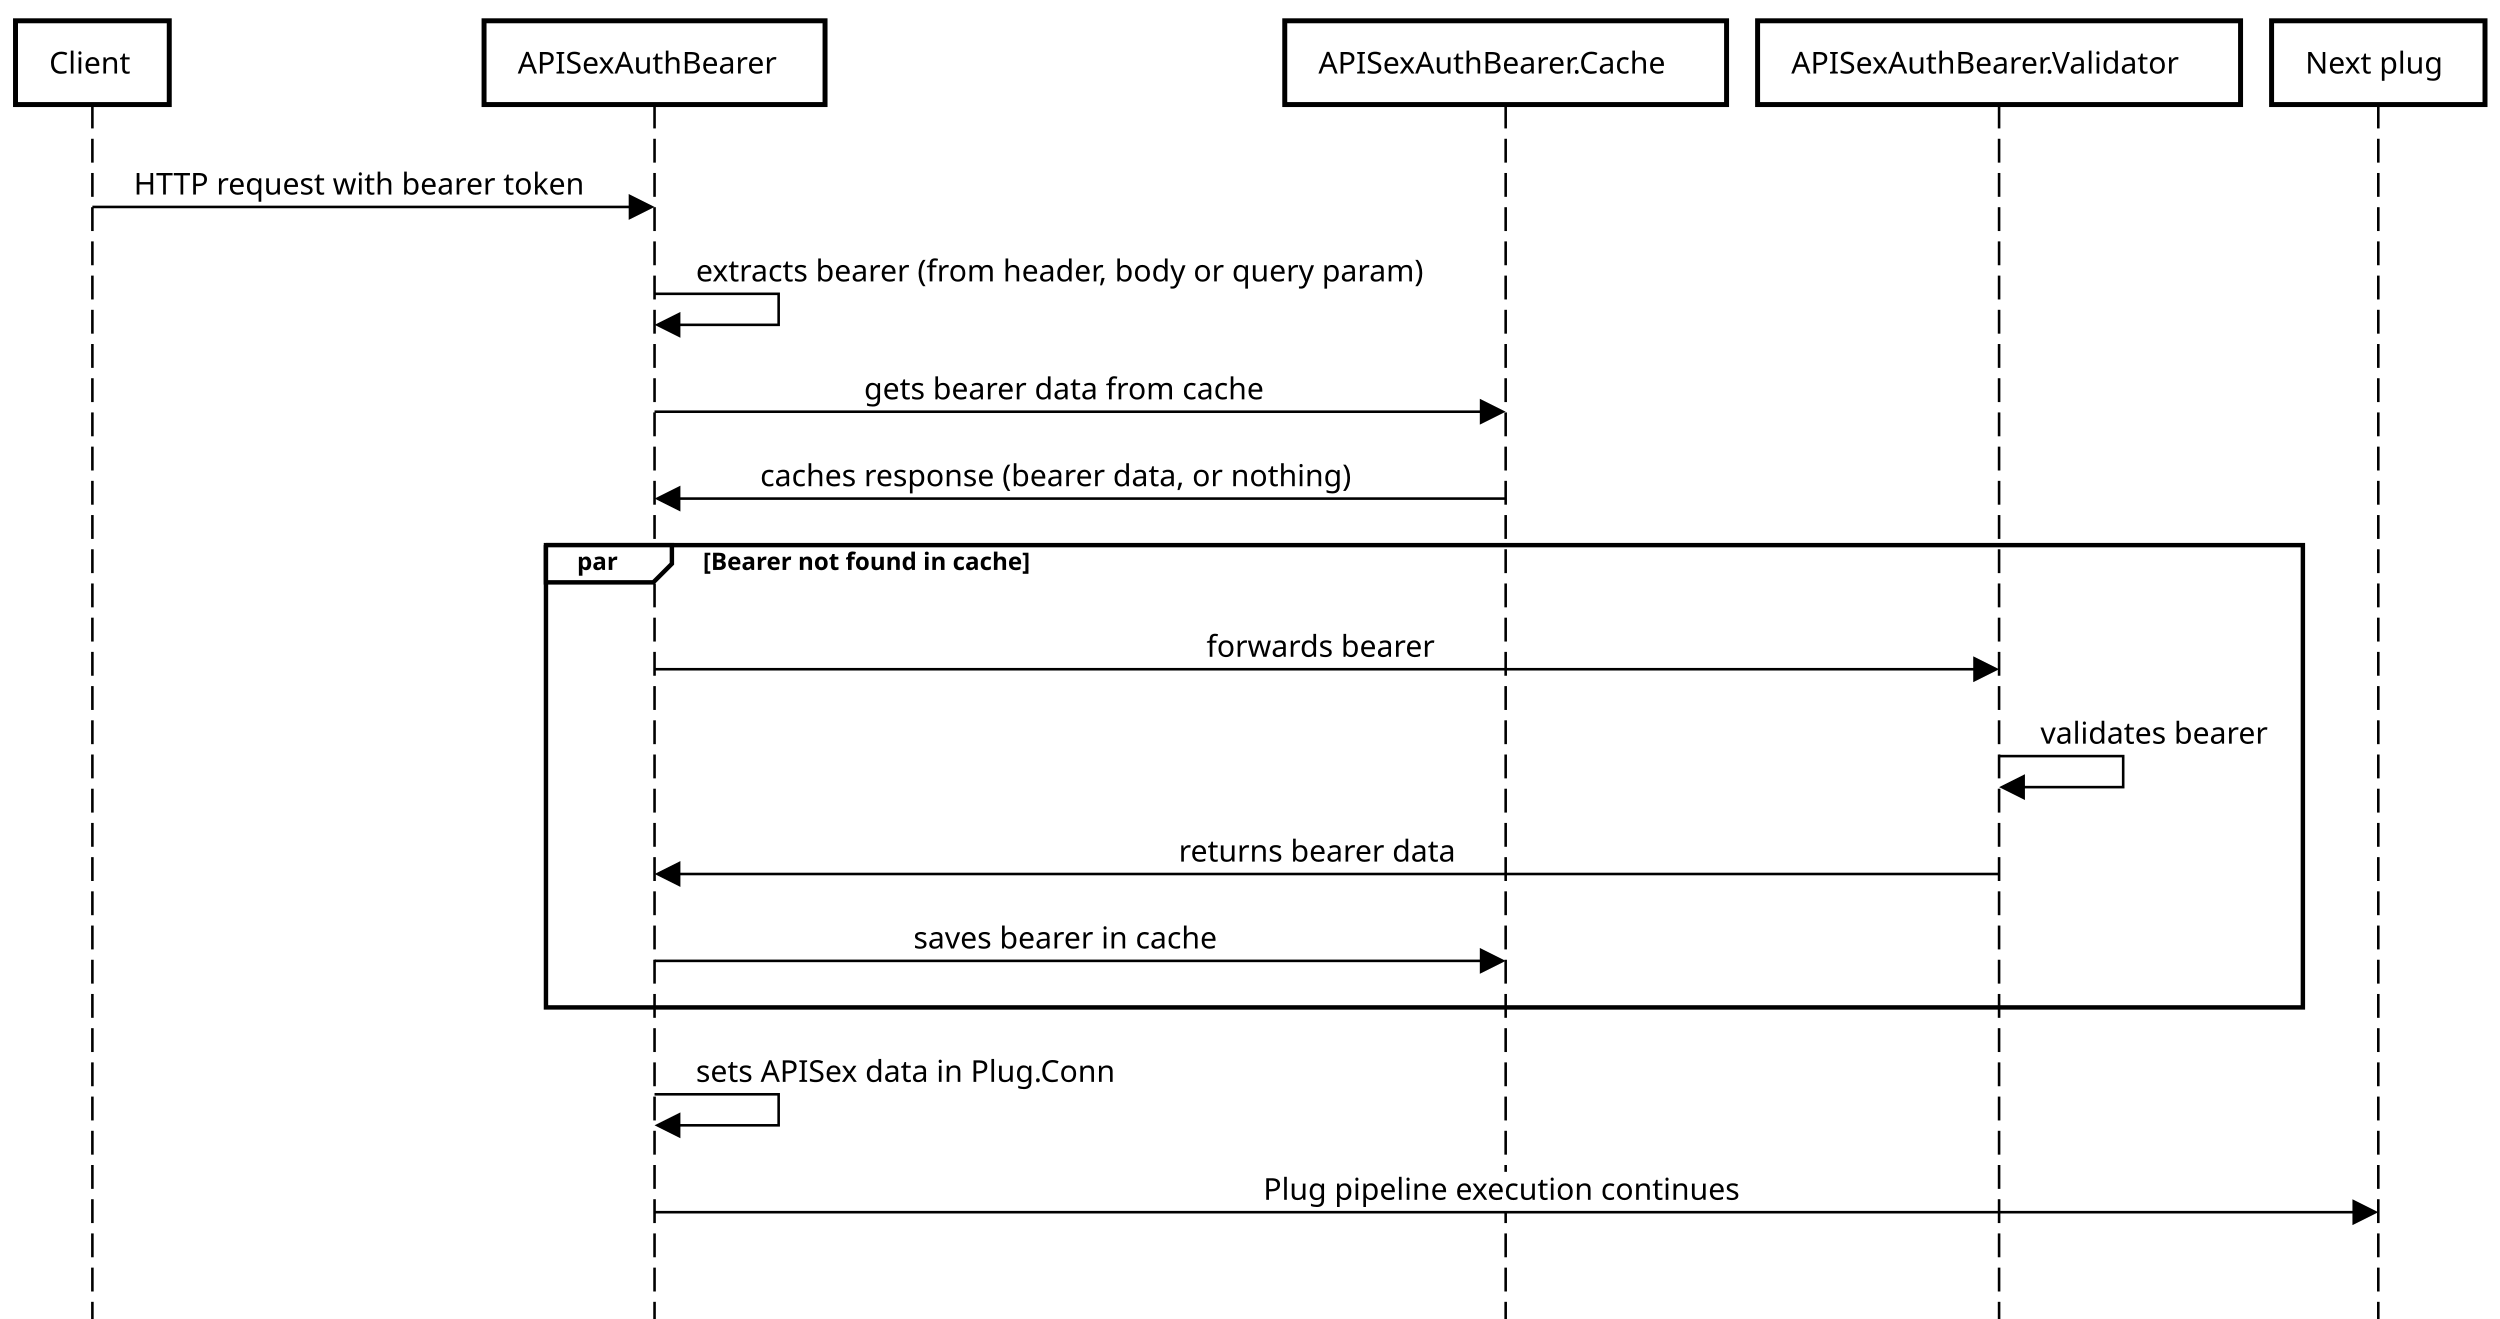
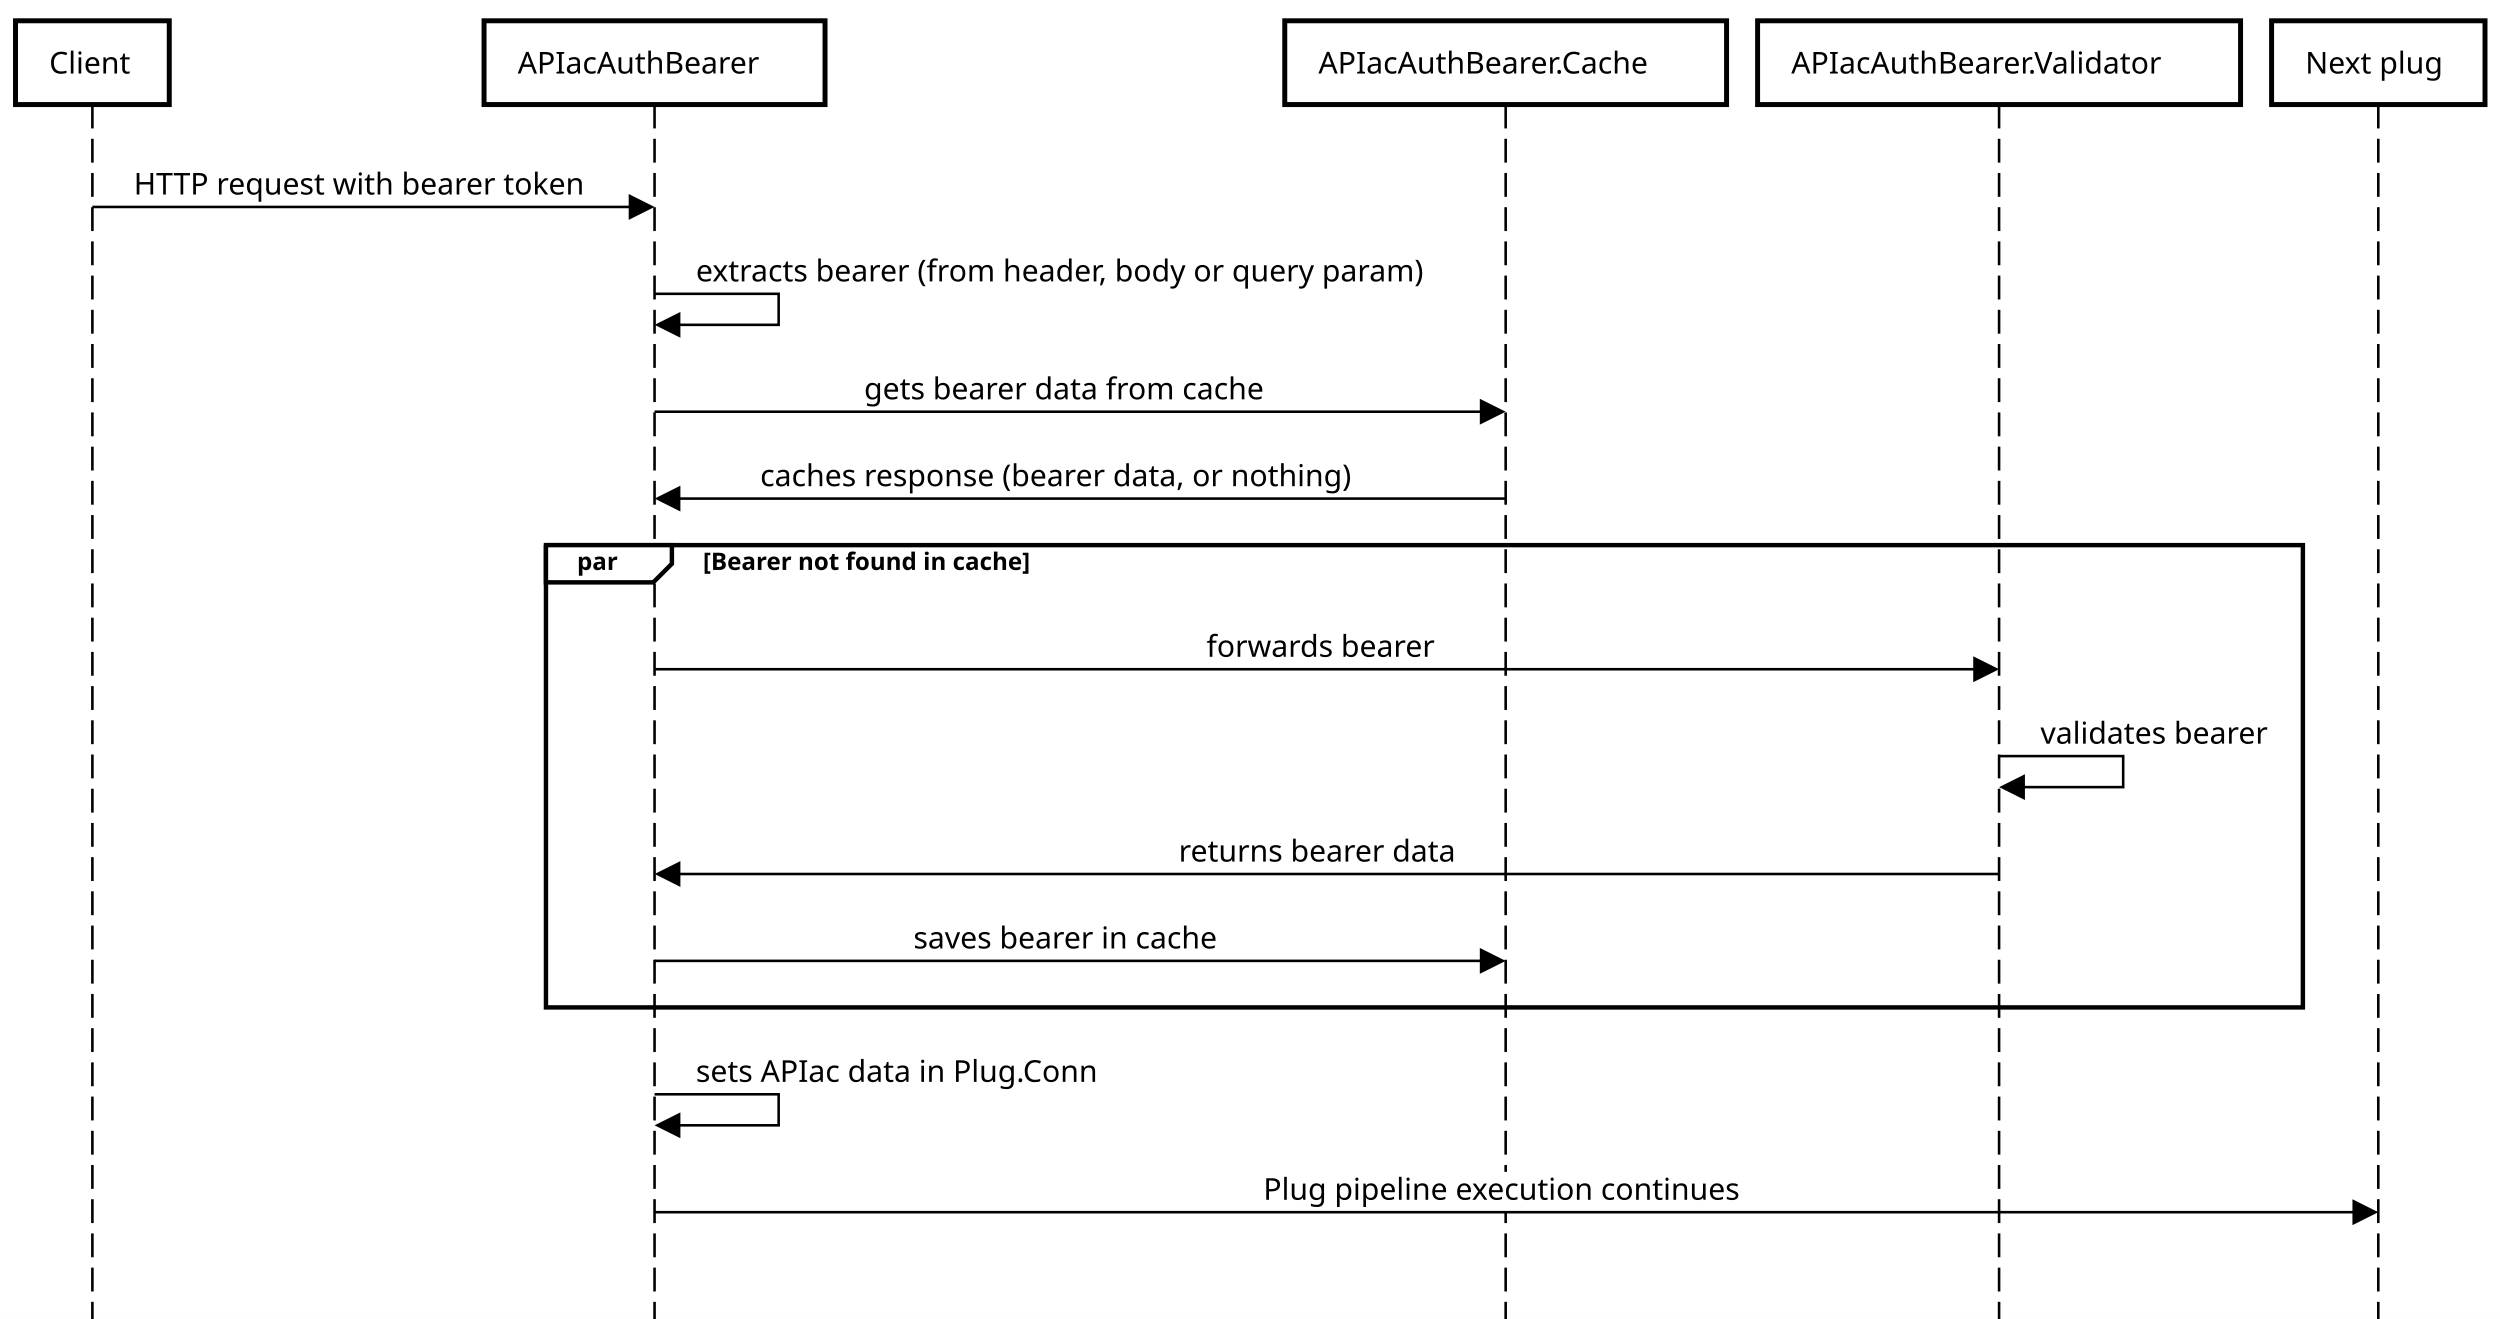
<svg xmlns="http://www.w3.org/2000/svg" version="1.1" width="1215" height="641">
  <defs />
  <g>
    <g />
    <g />
    <g />
    <g />
    <g />
    <g />
    <g />
    <g />
    <g />
    <g />
    <g>
      <rect fill="white" stroke="none" x="0" y="0" width="1215" height="641" />
    </g>
    <g />
    <g>
      <path fill="none" stroke="black" paint-order="fill stroke markers" d=" M 44.9 50.815 L 44.9 641.898" stroke-miterlimit="10" stroke-width="1.257" stroke-dasharray="11.599,5.026" />
      <path fill="none" stroke="black" paint-order="fill stroke markers" d=" M 318.109 50.815 L 318.109 641.898" stroke-miterlimit="10" stroke-width="1.257" stroke-dasharray="11.599,5.026" />
      <path fill="none" stroke="black" paint-order="fill stroke markers" d=" M 731.754 50.815 L 731.754 641.898" stroke-miterlimit="10" stroke-width="1.257" stroke-dasharray="11.599,5.026" />
      <path fill="none" stroke="black" paint-order="fill stroke markers" d=" M 971.553 50.815 L 971.553 641.898" stroke-miterlimit="10" stroke-width="1.257" stroke-dasharray="11.599,5.026" />
      <path fill="none" stroke="black" paint-order="fill stroke markers" d=" M 1155.852 50.815 L 1155.852 641.898" stroke-miterlimit="10" stroke-width="1.257" stroke-dasharray="11.599,5.026" />
    </g>
    <g>
      <path fill="none" stroke="none" />
      <g>
        <path fill="white" stroke="black" paint-order="fill stroke markers" d=" M 7.539 10.103 L 82.26 10.103 L 82.26 50.815 L 7.539 50.815 L 7.539 10.103 Z" stroke-miterlimit="10" stroke-width="2.413" stroke-dasharray="" />
      </g>
      <g>
        <g />
        <text fill="black" stroke="none" font-family="sans-serif" font-size="11pt" font-style="normal" font-weight="normal" text-decoration="normal" x="23.9" y="35.736" text-anchor="start" dominant-baseline="alphabetic">Client</text>
      </g>
      <path fill="none" stroke="none" />
      <g>
        <path fill="white" stroke="black" paint-order="fill stroke markers" d=" M 235.249 10.103 L 400.97 10.103 L 400.97 50.815 L 235.249 50.815 L 235.249 10.103 Z" stroke-miterlimit="10" stroke-width="2.413" stroke-dasharray="" />
      </g>
      <g>
        <g />
-         <text fill="black" stroke="none" font-family="sans-serif" font-size="11pt" font-style="normal" font-weight="normal" text-decoration="normal" x="251.609" y="35.736" text-anchor="start" dominant-baseline="alphabetic">APISexAuthBearer</text>
+         <text fill="black" stroke="none" font-family="sans-serif" font-size="11pt" font-style="normal" font-weight="normal" text-decoration="normal" x="251.609" y="35.736" text-anchor="start" dominant-baseline="alphabetic">APIacAuthBearer</text>
      </g>
      <path fill="none" stroke="none" />
      <g>
        <path fill="white" stroke="black" paint-order="fill stroke markers" d=" M 624.393 10.103 L 839.114 10.103 L 839.114 50.815 L 624.393 50.815 L 624.393 10.103 Z" stroke-miterlimit="10" stroke-width="2.413" stroke-dasharray="" />
      </g>
      <g>
        <g />
-         <text fill="black" stroke="none" font-family="sans-serif" font-size="11pt" font-style="normal" font-weight="normal" text-decoration="normal" x="640.754" y="35.736" text-anchor="start" dominant-baseline="alphabetic">APISexAuthBearer.Cache</text>
+         <text fill="black" stroke="none" font-family="sans-serif" font-size="11pt" font-style="normal" font-weight="normal" text-decoration="normal" x="640.754" y="35.736" text-anchor="start" dominant-baseline="alphabetic">APIacAuthBearer.Cache</text>
      </g>
      <path fill="none" stroke="none" />
      <g>
        <path fill="white" stroke="black" paint-order="fill stroke markers" d=" M 854.193 10.103 L 1088.913 10.103 L 1088.913 50.815 L 854.193 50.815 L 854.193 10.103 Z" stroke-miterlimit="10" stroke-width="2.413" stroke-dasharray="" />
      </g>
      <g>
        <g />
-         <text fill="black" stroke="none" font-family="sans-serif" font-size="11pt" font-style="normal" font-weight="normal" text-decoration="normal" x="870.553" y="35.736" text-anchor="start" dominant-baseline="alphabetic">APISexAuthBearer.Validator</text>
+         <text fill="black" stroke="none" font-family="sans-serif" font-size="11pt" font-style="normal" font-weight="normal" text-decoration="normal" x="870.553" y="35.736" text-anchor="start" dominant-baseline="alphabetic">APIacAuthBearer.Validator</text>
      </g>
      <path fill="none" stroke="none" />
      <g>
        <path fill="white" stroke="black" paint-order="fill stroke markers" d=" M 1103.992 10.103 L 1207.713 10.103 L 1207.713 50.815 L 1103.992 50.815 L 1103.992 10.103 Z" stroke-miterlimit="10" stroke-width="2.413" stroke-dasharray="" />
      </g>
      <g>
        <g />
        <text fill="black" stroke="none" font-family="sans-serif" font-size="11pt" font-style="normal" font-weight="normal" text-decoration="normal" x="1120.352" y="35.736" text-anchor="start" dominant-baseline="alphabetic">Next plug</text>
      </g>
    </g>
    <g>
      <g>
        <g>
          <rect fill="white" stroke="none" x="62.743" y="80.972" width="237.524" height="19.602" />
        </g>
        <text fill="black" stroke="none" font-family="sans-serif" font-size="11pt" font-style="normal" font-weight="normal" text-decoration="normal" x="65.005" y="94.543" text-anchor="start" dominant-baseline="alphabetic">HTTP request with bearer token</text>
      </g>
      <g>
        <path fill="none" stroke="black" paint-order="fill stroke markers" d=" M 44.9 100.575 L 315.596 100.575" stroke-miterlimit="10" stroke-width="1.257" stroke-dasharray="" />
        <g transform="translate(318.1094,100.5746) translate(-318.1094,-100.5746)">
          <path fill="black" stroke="none" paint-order="stroke fill markers" d=" M 305.544 94.292 L 318.109 100.575 L 305.544 106.857 Z" />
        </g>
      </g>
      <g>
        <g>
          <rect fill="white" stroke="none" x="335.952" y="123.193" width="390.524" height="19.602" />
        </g>
        <text fill="black" stroke="none" font-family="sans-serif" font-size="11pt" font-style="normal" font-weight="normal" text-decoration="normal" x="338.214" y="136.763" text-anchor="start" dominant-baseline="alphabetic">extracts bearer (from header, body or query param)</text>
      </g>
      <g>
        <path fill="none" stroke="black" paint-order="fill stroke markers" d=" M 318.109 142.795 L 378.424 142.795 L 378.424 157.873 L 320.622 157.873" stroke-miterlimit="10" stroke-width="1.257" stroke-dasharray="" />
        <g transform="translate(318.1094,157.8735) translate(-318.1094,-157.8735)">
          <path fill="black" stroke="none" paint-order="stroke fill markers" d=" M 330.675 151.591 L 318.109 157.873 L 330.675 164.156 Z" />
        </g>
      </g>
      <g>
        <g>
          <rect fill="white" stroke="none" x="417.67" y="180.491" width="214.524" height="19.602" />
        </g>
        <text fill="black" stroke="none" font-family="sans-serif" font-size="11pt" font-style="normal" font-weight="normal" text-decoration="normal" x="419.931" y="194.062" text-anchor="start" dominant-baseline="alphabetic">gets bearer data from cache</text>
      </g>
      <g>
        <path fill="none" stroke="black" paint-order="fill stroke markers" d=" M 318.109 200.094 L 729.24 200.094" stroke-miterlimit="10" stroke-width="1.257" stroke-dasharray="" />
        <g transform="translate(731.7536,200.0937) translate(-731.7536,-200.0937)">
          <path fill="black" stroke="none" paint-order="stroke fill markers" d=" M 719.188 193.811 L 731.754 200.094 L 719.188 206.376 Z" />
        </g>
      </g>
      <g>
        <g>
          <rect fill="white" stroke="none" x="367.17" y="222.712" width="315.524" height="19.602" />
        </g>
        <text fill="black" stroke="none" font-family="sans-serif" font-size="11pt" font-style="normal" font-weight="normal" text-decoration="normal" x="369.431" y="236.282" text-anchor="start" dominant-baseline="alphabetic">caches response (bearer data, or nothing)</text>
      </g>
      <g>
        <path fill="none" stroke="black" paint-order="fill stroke markers" d=" M 731.754 242.314 L 320.622 242.314" stroke-miterlimit="10" stroke-width="1.257" stroke-dasharray="" />
        <g transform="translate(318.1094,242.3139) translate(-318.1094,-242.3139)">
          <path fill="black" stroke="none" paint-order="stroke fill markers" d=" M 330.675 236.031 L 318.109 242.314 L 330.675 248.597 Z" />
        </g>
      </g>
      <g>
        <g>
          <rect fill="white" stroke="none" x="584.069" y="305.644" width="121.524" height="19.602" />
        </g>
        <text fill="black" stroke="none" font-family="sans-serif" font-size="11pt" font-style="normal" font-weight="normal" text-decoration="normal" x="586.331" y="319.215" text-anchor="start" dominant-baseline="alphabetic">forwards bearer</text>
      </g>
      <g>
        <path fill="none" stroke="black" paint-order="fill stroke markers" d=" M 318.109 325.246 L 969.04 325.246" stroke-miterlimit="10" stroke-width="1.257" stroke-dasharray="" />
        <g transform="translate(971.5529,325.2465) translate(-971.5529,-325.2465)">
          <path fill="black" stroke="none" paint-order="stroke fill markers" d=" M 958.987 318.964 L 971.553 325.246 L 958.987 331.529 Z" />
        </g>
      </g>
      <g>
        <g>
          <rect fill="white" stroke="none" x="989.396" y="347.864" width="124.524" height="19.602" />
        </g>
        <text fill="black" stroke="none" font-family="sans-serif" font-size="11pt" font-style="normal" font-weight="normal" text-decoration="normal" x="991.658" y="361.435" text-anchor="start" dominant-baseline="alphabetic">validates bearer</text>
      </g>
      <g>
        <path fill="none" stroke="black" paint-order="fill stroke markers" d=" M 971.553 367.467 L 1031.867 367.467 L 1031.867 382.545 L 974.066 382.545" stroke-miterlimit="10" stroke-width="1.257" stroke-dasharray="" />
        <g transform="translate(971.5529,382.5453) translate(-971.5529,-382.5453)">
          <path fill="black" stroke="none" paint-order="stroke fill markers" d=" M 984.118 376.263 L 971.553 382.545 L 984.118 388.828 Z" />
        </g>
      </g>
      <g>
        <g>
          <rect fill="white" stroke="none" x="570.569" y="405.163" width="148.524" height="19.602" />
        </g>
        <text fill="black" stroke="none" font-family="sans-serif" font-size="11pt" font-style="normal" font-weight="normal" text-decoration="normal" x="572.831" y="418.734" text-anchor="start" dominant-baseline="alphabetic">returns bearer data</text>
      </g>
      <g>
        <path fill="none" stroke="black" paint-order="fill stroke markers" d=" M 971.553 424.766 L 320.622 424.766" stroke-miterlimit="10" stroke-width="1.257" stroke-dasharray="" />
        <g transform="translate(318.1094,424.7655) translate(-318.1094,-424.7655)">
          <path fill="black" stroke="none" paint-order="stroke fill markers" d=" M 330.675 418.483 L 318.109 424.766 L 330.675 431.048 Z" />
        </g>
      </g>
      <g>
        <g>
          <rect fill="white" stroke="none" x="441.67" y="447.384" width="166.524" height="19.602" />
        </g>
        <text fill="black" stroke="none" font-family="sans-serif" font-size="11pt" font-style="normal" font-weight="normal" text-decoration="normal" x="443.931" y="460.954" text-anchor="start" dominant-baseline="alphabetic">saves bearer in cache</text>
      </g>
      <g>
        <path fill="none" stroke="black" paint-order="fill stroke markers" d=" M 318.109 466.986 L 729.24 466.986" stroke-miterlimit="10" stroke-width="1.257" stroke-dasharray="" />
        <g transform="translate(731.7536,466.9858) translate(-731.7536,-466.9858)">
          <path fill="black" stroke="none" paint-order="stroke fill markers" d=" M 719.188 460.703 L 731.754 466.986 L 719.188 473.269 Z" />
        </g>
      </g>
      <g>
        <g>
          <rect fill="white" stroke="none" x="335.952" y="512.222" width="224.524" height="19.602" />
        </g>
-         <text fill="black" stroke="none" font-family="sans-serif" font-size="11pt" font-style="normal" font-weight="normal" text-decoration="normal" x="338.214" y="525.792" text-anchor="start" dominant-baseline="alphabetic">sets APISex data in Plug.Conn</text>
+         <text fill="black" stroke="none" font-family="sans-serif" font-size="11pt" font-style="normal" font-weight="normal" text-decoration="normal" x="338.214" y="525.792" text-anchor="start" dominant-baseline="alphabetic">sets APIac data in Plug.Conn</text>
      </g>
      <g>
        <path fill="none" stroke="black" paint-order="fill stroke markers" d=" M 318.109 531.824 L 378.424 531.824 L 378.424 546.903 L 320.622 546.903" stroke-miterlimit="10" stroke-width="1.257" stroke-dasharray="" />
        <g transform="translate(318.1094,546.9026) translate(-318.1094,-546.9026)">
          <path fill="black" stroke="none" paint-order="stroke fill markers" d=" M 330.675 540.62 L 318.109 546.903 L 330.675 553.185 Z" />
        </g>
      </g>
      <g>
        <g>
          <rect fill="white" stroke="none" x="611.719" y="569.521" width="250.524" height="19.602" />
        </g>
        <text fill="black" stroke="none" font-family="sans-serif" font-size="11pt" font-style="normal" font-weight="normal" text-decoration="normal" x="613.981" y="583.091" text-anchor="start" dominant-baseline="alphabetic">Plug pipeline execution continues</text>
      </g>
      <g>
        <path fill="none" stroke="black" paint-order="fill stroke markers" d=" M 318.109 589.123 L 1153.339 589.123" stroke-miterlimit="10" stroke-width="1.257" stroke-dasharray="" />
        <g transform="translate(1155.852,589.1228) translate(-1155.852,-589.1228)">
          <path fill="black" stroke="none" paint-order="stroke fill markers" d=" M 1143.287 582.84 L 1155.852 589.123 L 1143.287 595.406 Z" />
        </g>
      </g>
      <g>
        <g />
        <path fill="none" stroke="black" paint-order="fill stroke markers" d=" M 265.334 264.932 L 1119.197 264.932 L 1119.197 489.604 L 265.334 489.604 L 265.334 264.932 Z" stroke-miterlimit="10" stroke-width="2.154" stroke-dasharray="" />
        <path fill="white" stroke="black" paint-order="fill stroke markers" d=" M 265.334 264.932 L 265.334 283.026 L 317.491 283.026 L 326.539 273.979 L 326.539 264.932 L 265.334 264.932" stroke-miterlimit="10" stroke-width="2.154" stroke-dasharray="" />
        <text fill="black" stroke="none" font-family="sans-serif" font-size="8.8pt" font-style="normal" font-weight="bold" text-decoration="normal" x="280.413" y="276.995" text-anchor="start" dominant-baseline="alphabetic">par</text>
        <text fill="black" stroke="none" font-family="sans-serif" font-size="8.8pt" font-style="normal" font-weight="bold" text-decoration="normal" x="341.617" y="276.995" text-anchor="start" dominant-baseline="alphabetic">[Bearer not found in cache]</text>
      </g>
    </g>
    <g />
    <g />
    <g />
    <g />
    <g />
  </g>
</svg>
